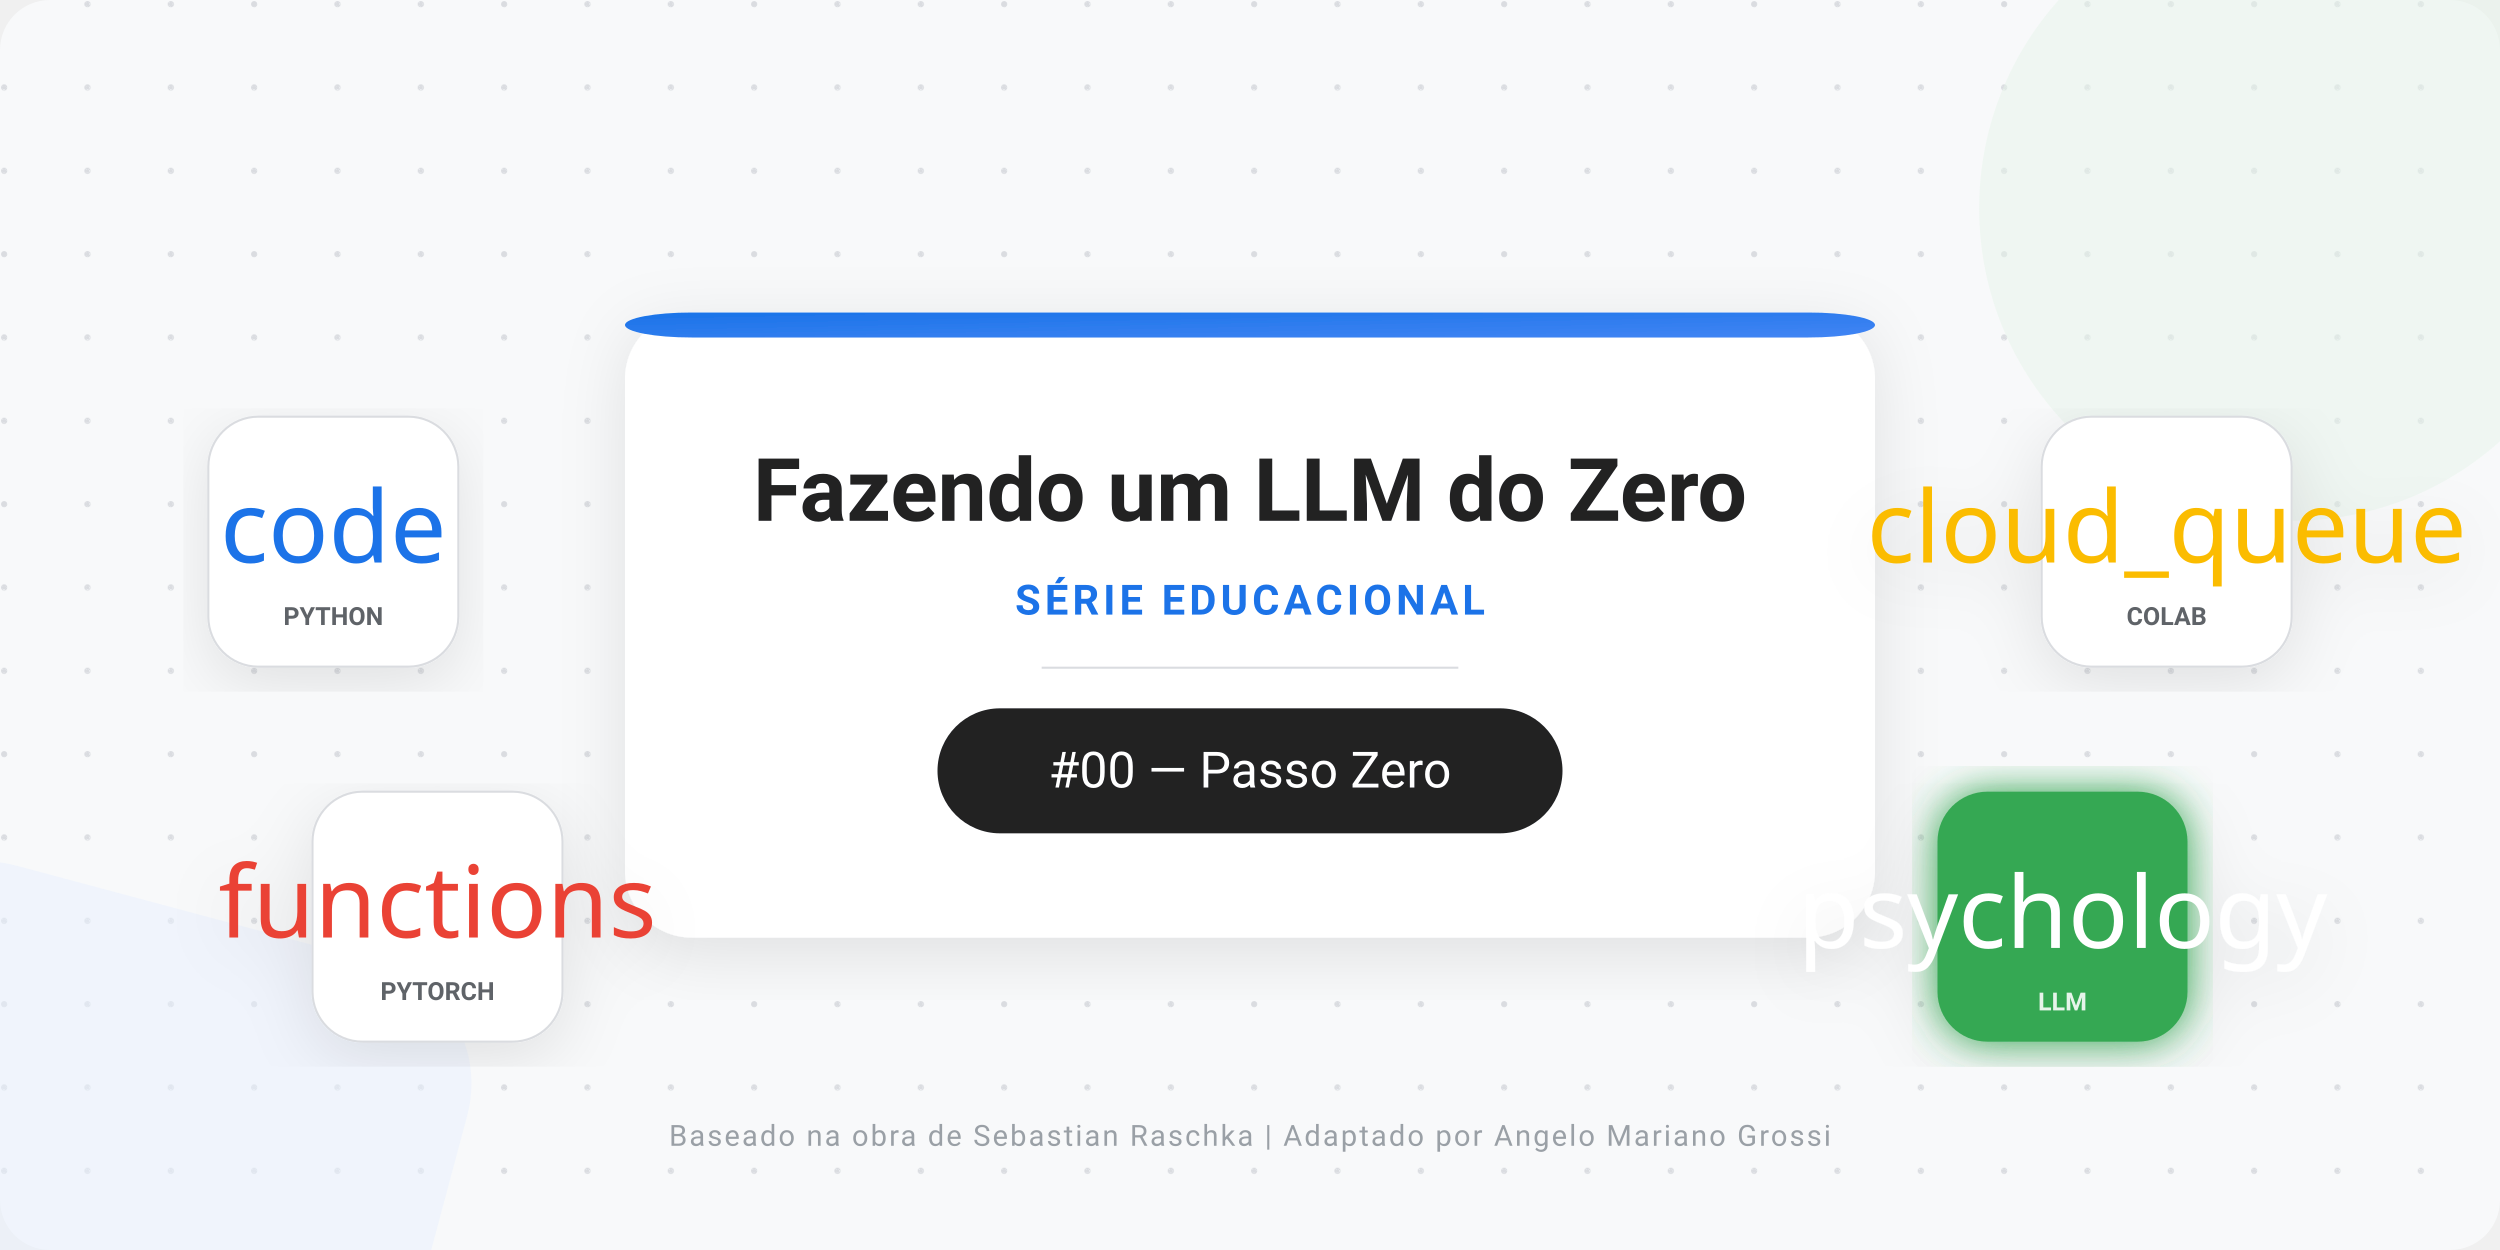
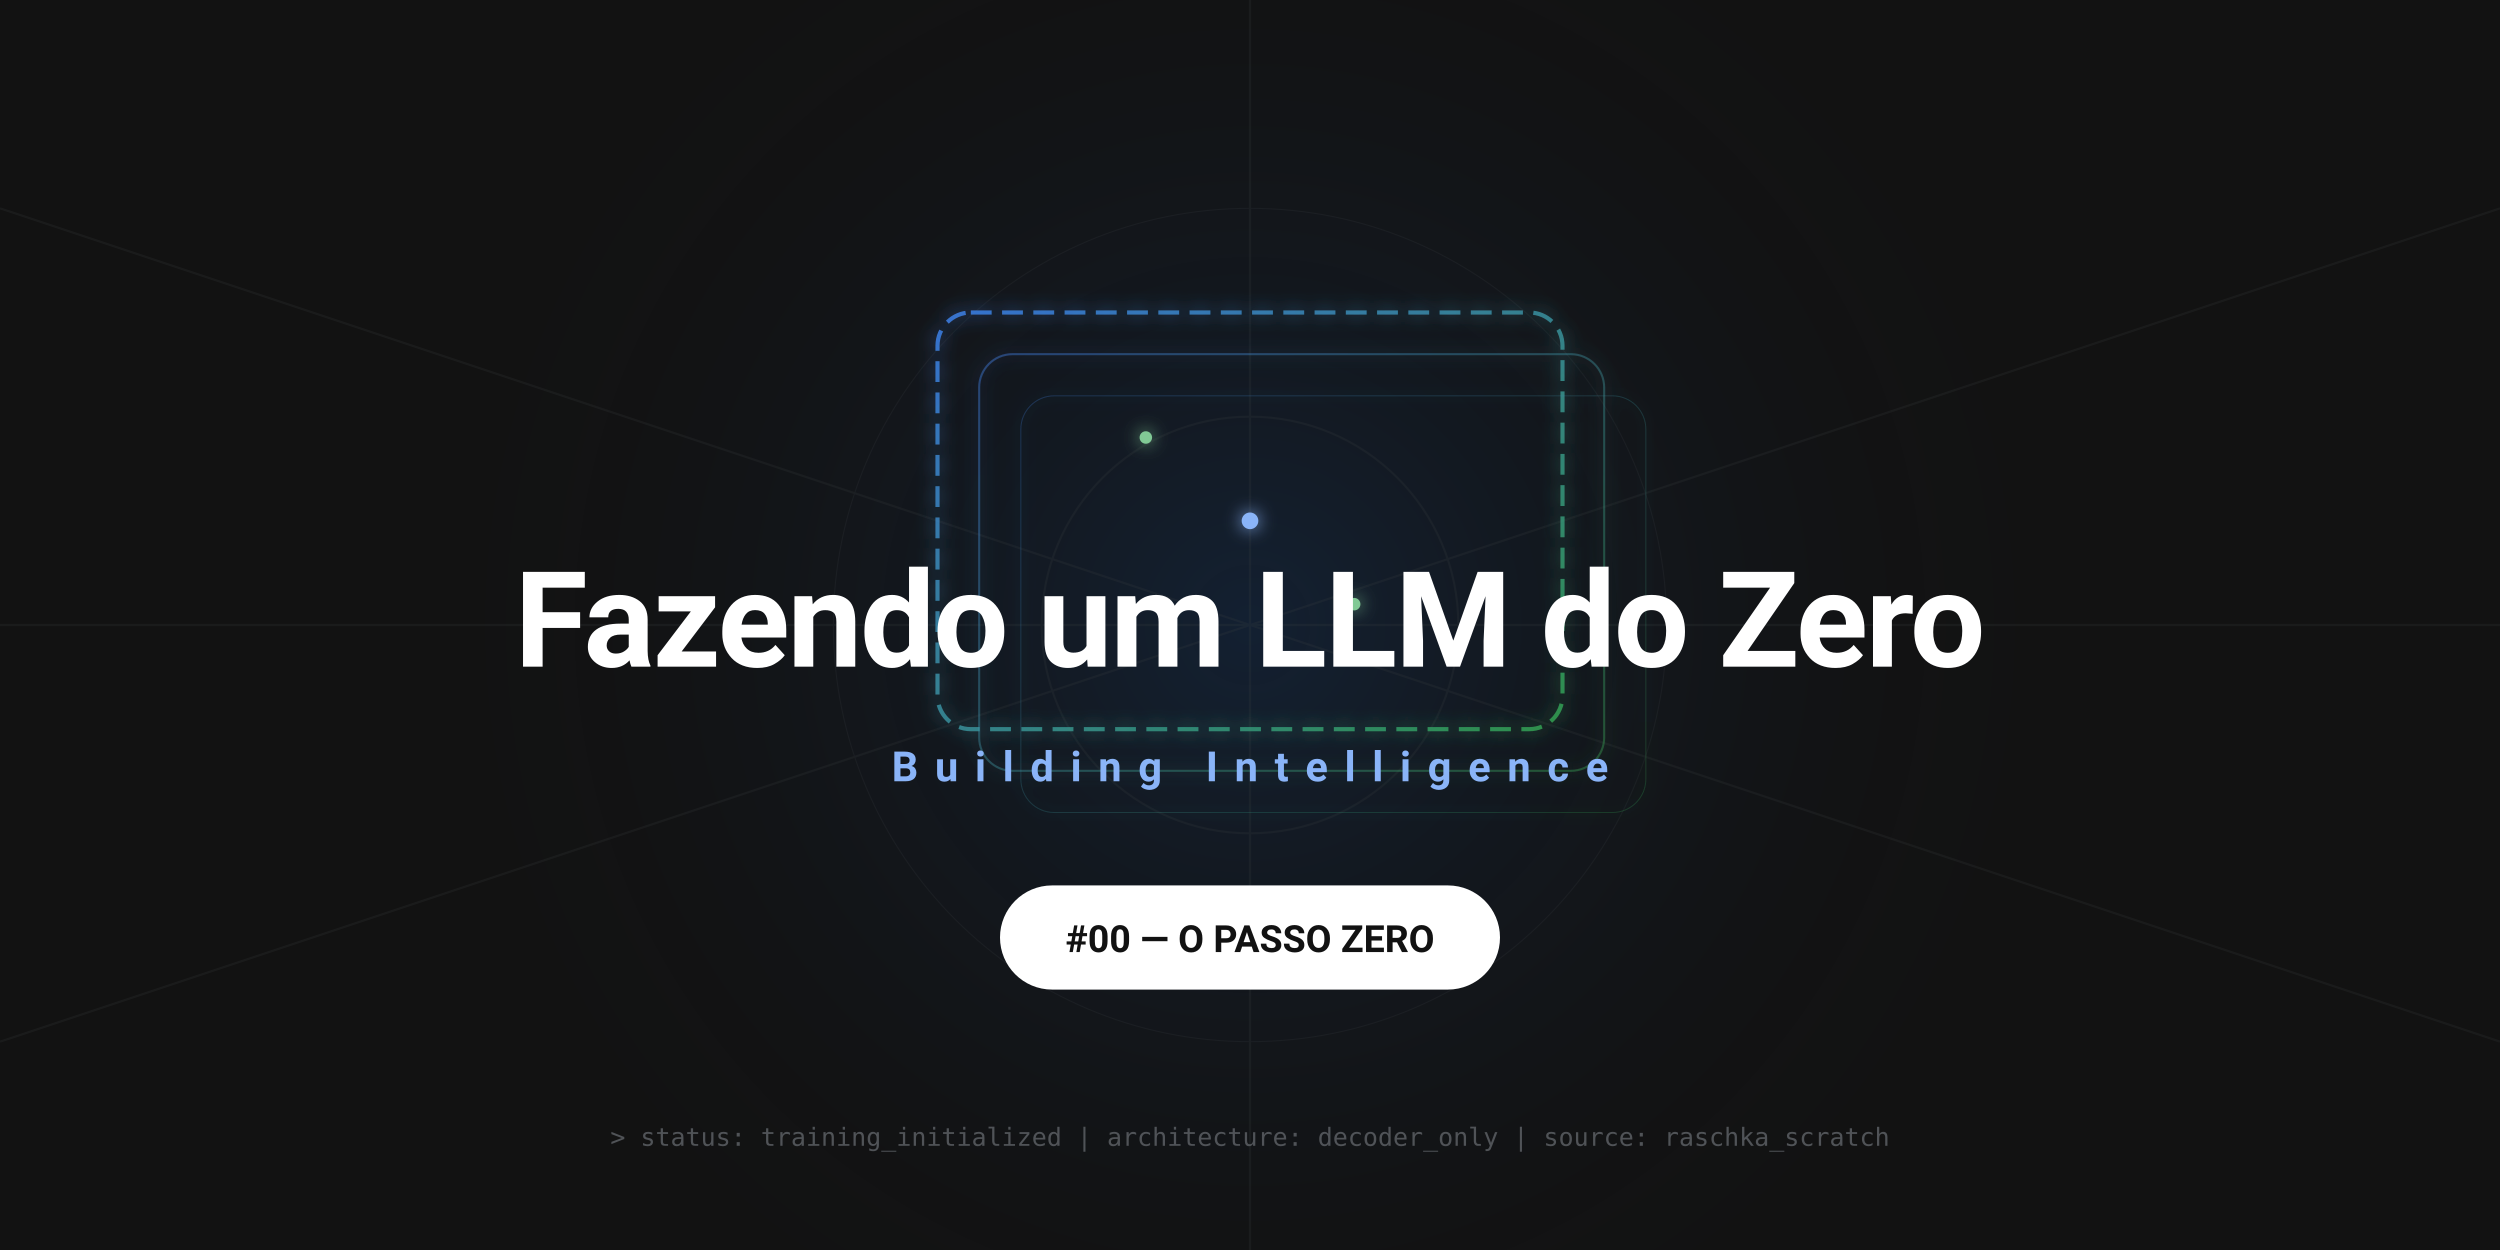
<svg xmlns="http://www.w3.org/2000/svg" width="1200" height="600" viewBox="0 0 1200 600">
-   <rect width="1200" height="600" fill="#F8F9FA" rx="24" />
+   <rect width="1200" height="600" fill="#121212" />
  <defs>
-     <pattern id="mainGrid" x="0" y="0" width="40" height="40" patternUnits="userSpaceOnUse">
-       <circle cx="2" cy="2" r="1.5" fill="#DADCE0" />
-     </pattern>
-     <filter id="mainShadow">
-       <feDropShadow dx="0" dy="8" stdDeviation="16" flood-opacity="0.1" />
-     </filter>
-     <linearGradient id="brandGrad" x1="0%" y1="0%" x2="100%" y2="100%">
-       <stop offset="0%" style="stop-color:#1A73E8;stop-opacity:1" />
-       <stop offset="100%" style="stop-color:#4285F4;stop-opacity:1" />
+     <radialGradient id="glowGrad" cx="50%" cy="50%" r="50%" fx="50%" fy="50%">
+       <stop offset="0%" style="stop-color:#1A73E8;stop-opacity:0.15" />
+       <stop offset="100%" style="stop-color:#121212;stop-opacity:0" />
+     </radialGradient>
+     <linearGradient id="lineGrad" x1="0%" y1="0%" x2="100%" y2="100%">
+       <stop offset="0%" style="stop-color:#4285F4;stop-opacity:0.8" />
+       <stop offset="100%" style="stop-color:#34A853;stop-opacity:0.8" />
    </linearGradient>
-     <filter id="glow">
-       <feGaussianBlur stdDeviation="10" result="blur" />
+     <filter id="neonGlow">
+       <feGaussianBlur stdDeviation="4" result="blur" />
      <feComposite in="SourceGraphic" in2="blur" operator="over" />
    </filter>
  </defs>
-   <rect width="1200" height="600" fill="url(#mainGrid)" rx="24" />
-   <circle cx="1100" cy="100" r="150" fill="#E6F4EA" opacity="0.5" />
-   <rect x="-50" y="400" width="300" height="300" rx="60" fill="#E8F0FE" transform="rotate(15 -50 400)" opacity="0.5" />
-   <g transform="translate(300, 150)" filter="url(#mainShadow)">
-     <rect width="600" height="300" rx="32" fill="#FFFFFF" />
-     <rect width="600" height="12" rx="32" fill="url(#brandGrad)" clip-path="inset(0 0 20 0)" />
-     <text x="300" y="100" font-family="Google Sans, Roboto, Arial" font-size="42" fill="#202124" text-anchor="middle" font-weight="bold">Fazendo um LLM do Zero</text>
-     <text x="300" y="145" font-family="Google Sans, Roboto, Arial" font-size="20" fill="#1A73E8" text-anchor="middle" font-weight="bold" style="letter-spacing: 2px;">SÉRIE EDUCACIONAL</text>
-     <rect x="200" y="170" width="200" height="1" fill="#DADCE0" />
-     <g transform="translate(300, 220)">
-       <rect x="-150" y="-30" width="300" height="60" rx="30" fill="#202124" />
-       <text x="0" y="8" font-family="Google Sans, Roboto, Arial" font-size="24" fill="#FFFFFF" text-anchor="middle">#00 — Passo Zero</text>
-     </g>
+   <circle cx="600" cy="300" r="400" fill="url(#glowGrad)" />
+   <g opacity="0.2">
+     <path d="M0 100 L1200 500 M0 500 L1200 100 M600 0 L600 600 M0 300 L1200 300" stroke="#3C4043" stroke-width="1" />
+     <circle cx="600" cy="300" r="100" stroke="#3C4043" fill="none" stroke-width="1" />
+     <circle cx="600" cy="300" r="200" stroke="#3C4043" fill="none" stroke-width="0.5" />
  </g>
-   <g transform="translate(100, 200)" filter="url(#mainShadow)">
-     <rect width="120" height="120" rx="24" fill="#FFFFFF" stroke="#DADCE0" />
-     <text x="60" y="70" font-family="Material Icons" font-size="48" fill="#1A73E8" text-anchor="middle">code</text>
-     <text x="60" y="100" font-family="Google Sans, Roboto, Arial" font-size="12" fill="#5F6368" text-anchor="middle" font-weight="bold">PYTHON</text>
+   <g transform="translate(450, 150)" filter="url(#neonGlow)">
+     <rect x="0" y="0" width="300" height="200" rx="16" fill="none" stroke="url(#lineGrad)" stroke-width="2" stroke-dasharray="10 5" />
+     <rect x="20" y="20" width="300" height="200" rx="16" fill="none" stroke="url(#lineGrad)" stroke-width="1" opacity="0.5" />
+     <rect x="40" y="40" width="300" height="200" rx="16" fill="none" stroke="url(#lineGrad)" stroke-width="0.5" opacity="0.3" />
+     <circle cx="150" cy="100" r="4" fill="#8AB4F8" />
+     <circle cx="100" cy="60" r="3" fill="#81C995" />
+     <circle cx="200" cy="140" r="3" fill="#81C995" />
  </g>
-   <g transform="translate(150, 380)" filter="url(#mainShadow)">
-     <rect width="120" height="120" rx="24" fill="#FFFFFF" stroke="#DADCE0" />
-     <text x="60" y="70" font-family="Material Icons" font-size="48" fill="#EA4335" text-anchor="middle">functions</text>
-     <text x="60" y="100" font-family="Google Sans, Roboto, Arial" font-size="12" fill="#5F6368" text-anchor="middle" font-weight="bold">PYTORCH</text>
+   <g transform="translate(600, 320)">
+     <text x="0" y="0" font-family="Google Sans, Roboto, Arial" font-size="64" fill="#FFFFFF" text-anchor="middle" font-weight="bold" style="letter-spacing: -1px;">Fazendo um LLM do Zero</text>
+     <text x="0" y="55" font-family="Google Sans, Roboto, Arial" font-size="20" fill="#8AB4F8" text-anchor="middle" font-weight="bold" style="letter-spacing: 8px; text-transform: uppercase;">Building Intelligence</text>
  </g>
-   <g transform="translate(980, 200)" filter="url(#mainShadow)">
-     <rect width="120" height="120" rx="24" fill="#FFFFFF" stroke="#DADCE0" />
-     <text x="60" y="70" font-family="Material Icons" font-size="48" fill="#FBBC04" text-anchor="middle">cloud_queue</text>
-     <text x="60" y="100" font-family="Google Sans, Roboto, Arial" font-size="12" fill="#5F6368" text-anchor="middle" font-weight="bold">COLAB</text>
+   <g transform="translate(600, 450)">
+     <rect x="-120" y="-25" width="240" height="50" rx="25" fill="#FFFFFF" />
+     <text x="0" y="7" font-family="Google Sans, Roboto, Arial" font-size="18" fill="#121212" text-anchor="middle" font-weight="bold">#00 — O PASSO ZERO</text>
  </g>
-   <g transform="translate(930, 380)" filter="url(#mainShadow)">
-     <rect width="120" height="120" rx="24" fill="#34A853" style="filter: url(#glow)" />
-     <text x="60" y="75" font-family="Material Icons" font-size="48" fill="#FFFFFF" text-anchor="middle">psychology</text>
-     <text x="60" y="105" font-family="Google Sans, Roboto, Arial" font-size="12" fill="#E6F4EA" text-anchor="middle" font-weight="bold">LLM</text>
-   </g>
-   <text x="600" y="550" font-family="Roboto, Arial" font-size="14" fill="#9AA0A6" text-anchor="middle" style="letter-spacing: 1px;">Baseado na obra de Sebastian Raschka | Adaptado por Angelo Mariano Grossi</text>
+   <text x="600" y="550" font-family="monospace" font-size="12" fill="#5F6368" text-anchor="middle" opacity="0.8">
+     &gt; status: training_initialized | architecture: decoder_only | source: raschka_scratch
+   </text>
</svg>
